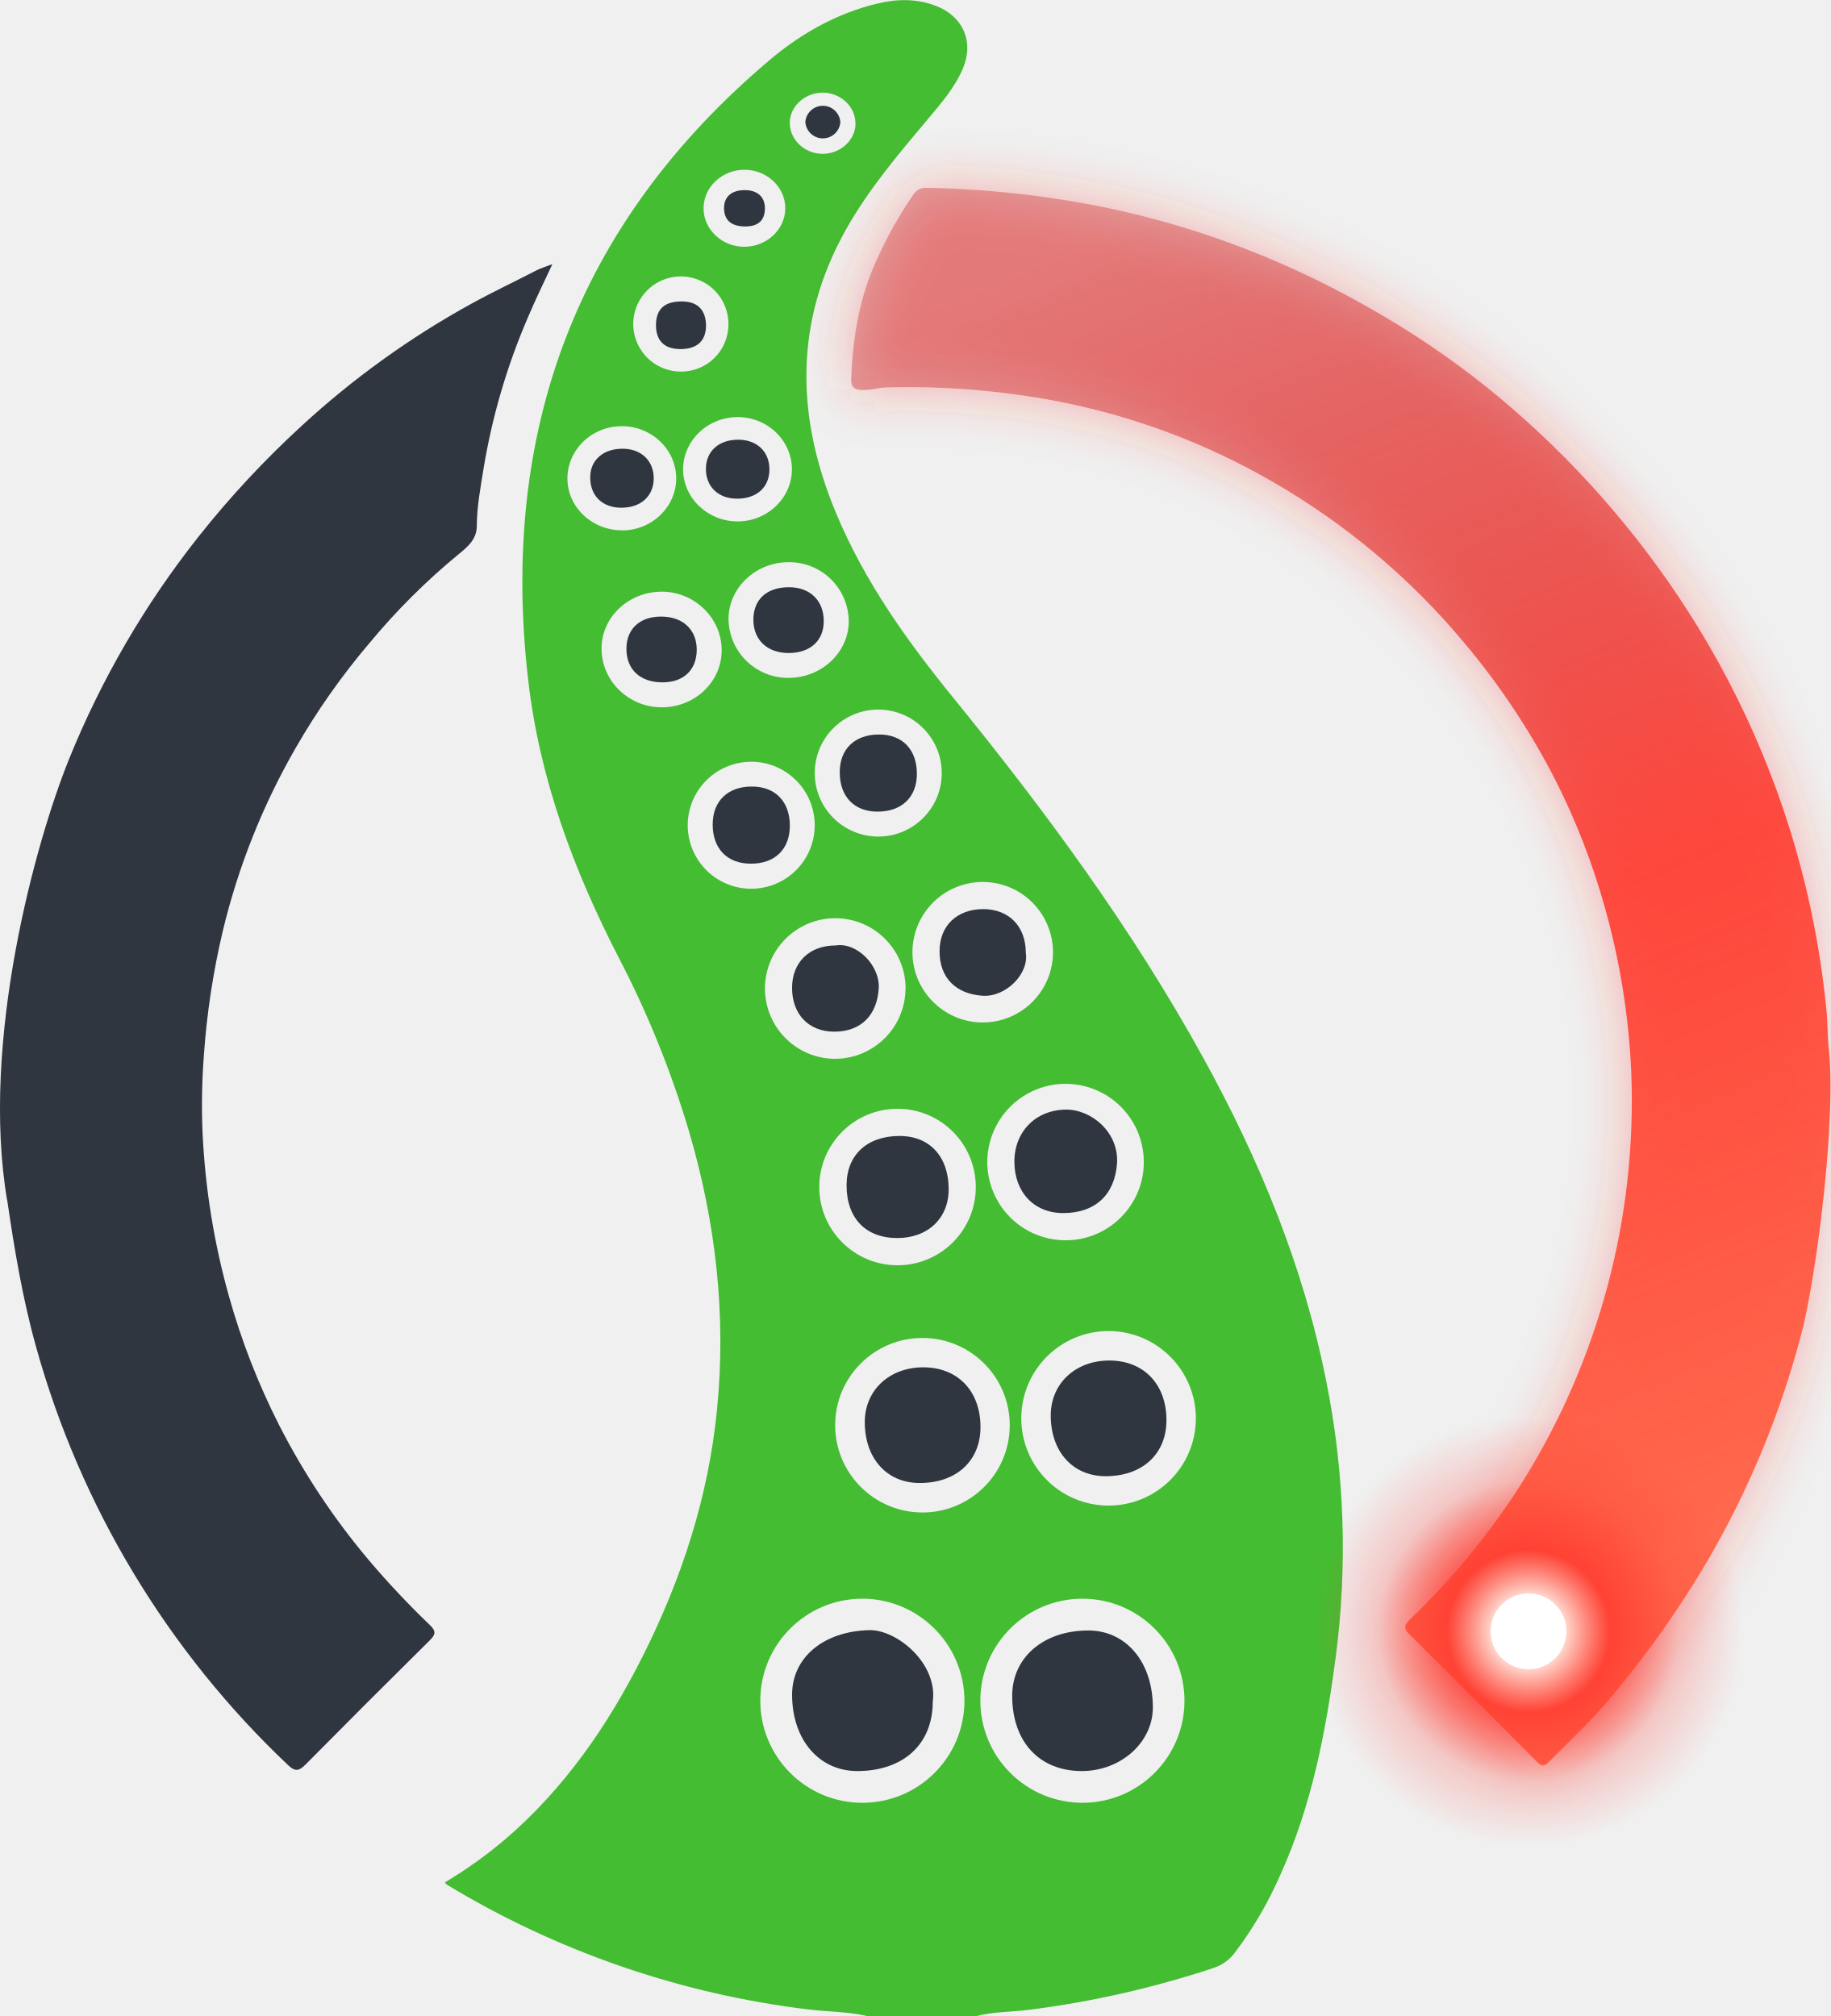
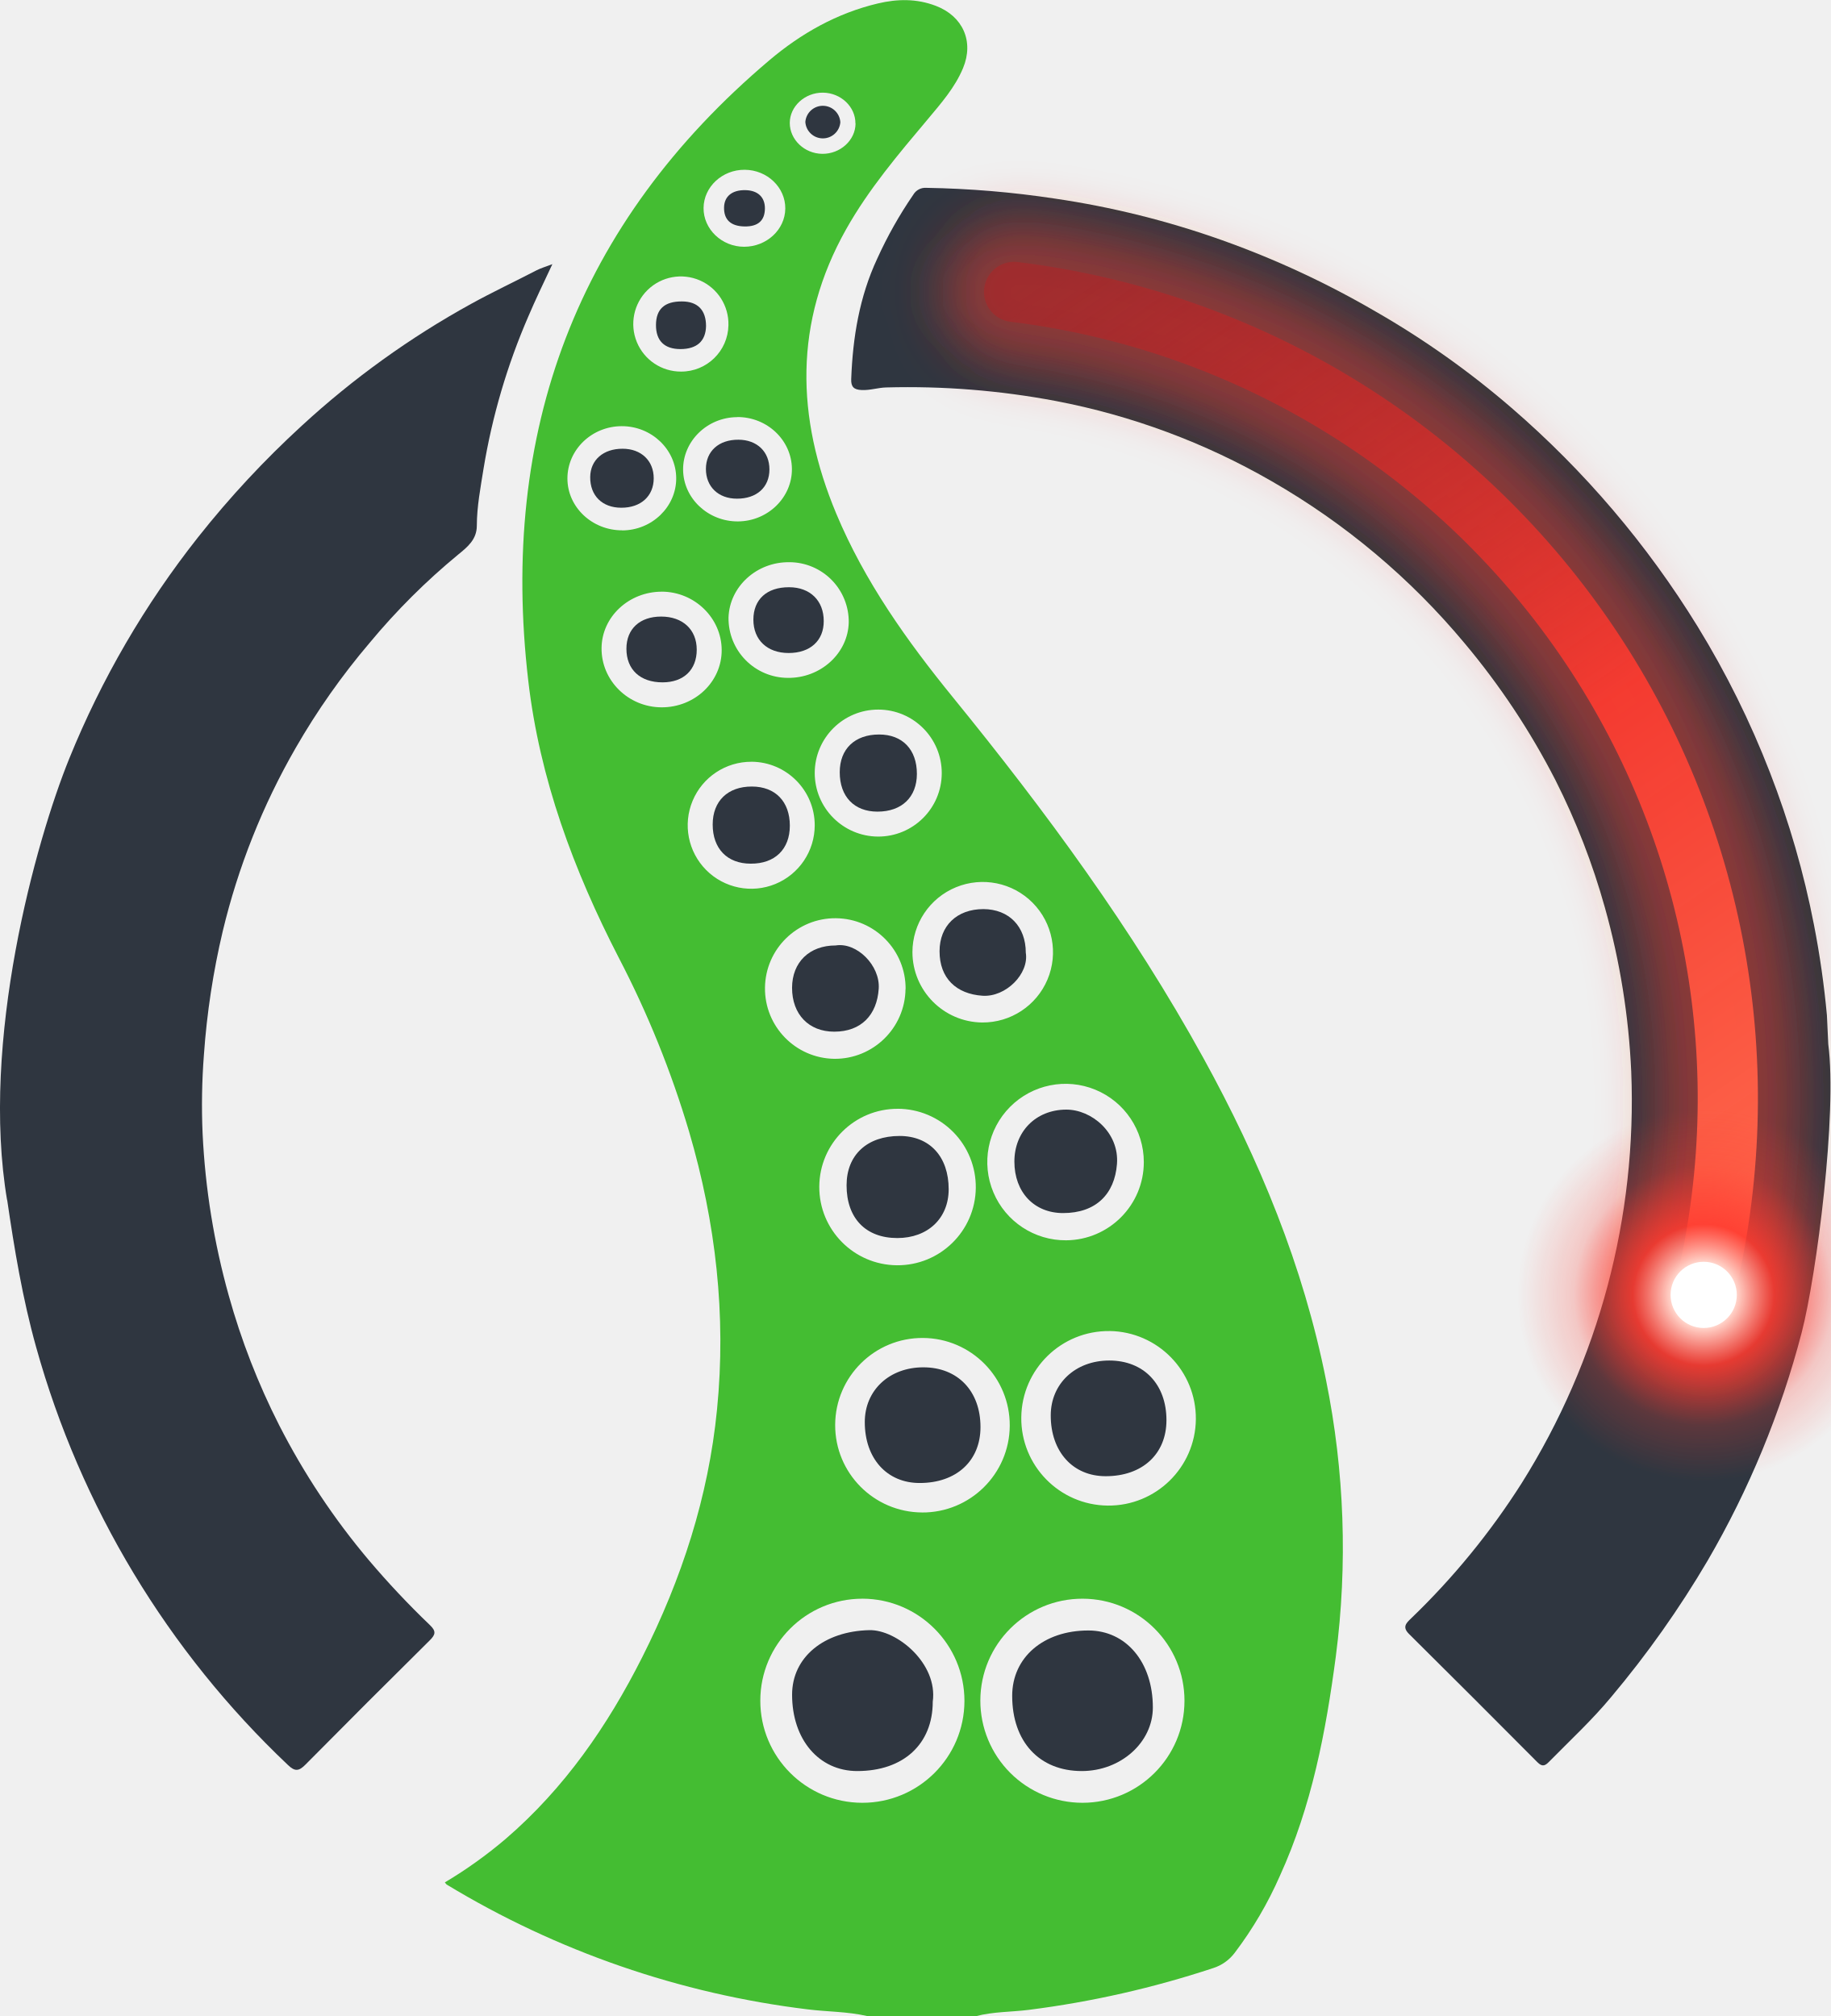
<svg xmlns="http://www.w3.org/2000/svg" viewBox="0 0 608.13 669.93">
  <defs>
-     <radialGradient id="odlBl-glow" cx="0.5" cy="0.5" r="0.5">
+     <radialGradient id="odlAl-glow" cx="0.5" cy="0.5" r="0.5">
      <stop offset="0" stop-color="#ffffff" />
      <stop offset="0.18" stop-color="#ffd2c8" />
      <stop offset="0.38" stop-color="#ff3b30" stop-opacity="0.85" />
      <stop offset="0.7" stop-color="#ff3b30" stop-opacity="0.22" />
      <stop offset="1" stop-color="#ff3b30" stop-opacity="0" />
    </radialGradient>
-     <linearGradient id="odlBl-trail" gradientUnits="userSpaceOnUse" x1="322.8" y1="95.7" x2="507.8" y2="542.1">
+     <linearGradient id="odlAl-trail" gradientUnits="userSpaceOnUse" x1="336.9" y1="97.0" x2="566.0" y2="430.3">
      <stop offset="0" stop-color="#c4161c" stop-opacity="0.35" />
      <stop offset="0.55" stop-color="#ff3b30" stop-opacity="0.9" />
      <stop offset="1" stop-color="#ff6a4d" />
    </linearGradient>
-     <filter id="odlBl-blur" x="-20%" y="-20%" width="140%" height="140%">
+     <filter id="odlAl-blur" x="-20%" y="-20%" width="140%" height="140%">
      <feGaussianBlur stdDeviation="9" />
    </filter>
  </defs>
  <path fill="#44bd32" d="M288,669.93c-6.46-1.49-13.1-1.39-19.64-2.2a301.83,301.83,0,0,1-119.95-41.47c-.18-.11-.29-.34-.62-.73A147.59,147.59,0,0,0,168,611.07c19.53-16.82,33.84-37.52,45.36-60.37,13.11-26,22-53.27,24.85-82.31,3.11-31.37-.41-62.12-9.27-92.31a325.54,325.54,0,0,0-23.35-57.78c-15-29.08-26.31-59.49-30.09-92.1C165.86,143.47,191.62,74.13,255.63,20c10.49-8.88,22.43-15.63,36-18.85,6.49-1.54,12.88-1.64,19.24.78,9,3.42,12.78,11.81,9.07,20.71-2.7,6.48-7.29,11.68-11.73,17-9.78,11.63-19.6,23.2-27.1,36.53-17.41,30.95-16.66,62.49-3.3,94.48,9.44,22.58,23.45,42.25,38.79,61.1,30.78,37.82,59.61,77,83.19,119.84,18.6,33.79,33.21,69.09,40.76,107.1a280.25,280.25,0,0,1,3.23,91.79c-3.3,25-8,49.7-18.58,72.89a126.61,126.61,0,0,1-15,25.56,14.45,14.45,0,0,1-7.19,5.09,325.33,325.33,0,0,1-61.16,13.86c-5.89.75-11.88.58-17.67,2.12Zm71.61-70.85a33.91,33.91,0,1,0-33.92-34A33.94,33.94,0,0,0,359.64,599.08Zm-73.09-67.82a33.91,33.91,0,1,0,33.89,34A34,34,0,0,0,286.55,531.25Zm19.74-28.65a29,29,0,1,0-28.8-29.14A29,29,0,0,0,306.28,502.6Zm62.38-60.29a29,29,0,1,0,28.65,29.28A29.06,29.06,0,0,0,368.66,442.31Zm-70.37-73.86a26,26,0,1,0,25.91,26.28A26,26,0,0,0,298.29,368.45ZM380,386.16a26,26,0,1,0-25.8,26A26,26,0,0,0,380,386.16Zm-53.72-46.38a23.35,23.35,0,1,0-23.15-23.36A23.42,23.42,0,0,0,326.26,339.78Zm-25.42-11.12a23.36,23.36,0,1,0-23.71,23.19A23.46,23.46,0,0,0,300.83,328.66ZM291.67,278a21.1,21.1,0,1,0-21-21.14A21.15,21.15,0,0,0,291.67,278Zm-42-24.86a21.1,21.1,0,1,0,21,21.12A21.13,21.13,0,0,0,249.7,253.13Zm12.65-66.31c-10.89-.2-20,8.11-20.29,18.43a19.77,19.77,0,0,0,19.64,20c10.93.16,20.06-8.14,20.3-18.43A19.77,19.77,0,0,0,262.35,186.82Zm-42.47,9.79c-10.92,0-19.9,8.34-20,18.71-.13,10.78,8.84,19.67,19.91,19.72s20.06-8.5,20-19.08S230.79,196.66,219.88,196.61Zm25-58c-9.93.07-18,8-17.91,17.49s8.3,17.23,18.25,17.16,18-8,17.9-17.49S254.87,138.52,244.89,138.59Zm-38.2,37.64c9.94,0,18.05-7.86,18-17.38s-8.2-17.3-18.14-17.26-18,7.84-18,17.38S196.74,176.26,206.69,176.23ZM242,108.08a15.81,15.81,0,1,0-15.75,15.4A15.68,15.68,0,0,0,242,108.08Zm5.42-51.66c-7.45-.06-13.62,5.67-13.68,12.69S239.78,82,247.21,82s13.61-5.65,13.68-12.68S254.9,56.48,247.45,56.42Zm36.77-15.37c.05-5.57-4.84-10.21-10.81-10.26s-11,4.54-11,10.07,4.86,10.21,10.82,10.26S284.18,46.61,284.23,41.05Z" />
-   <path fill="#ff3b30" fill-opacity="0.35" filter="url(#odlBl-blur)" d="M607.39,347c3,23-3.82,76.48-8.84,95.84a301.46,301.46,0,0,1-31.26,75.8,332,332,0,0,1-32,45.26c-6.41,7.74-13.8,14.55-20.83,21.71-1.4,1.43-2.33,1.33-3.69,0Q489.51,564.21,468.13,543c-2.34-2.31-1-3.6.67-5.2a243.43,243.43,0,0,0,36.73-44.93A238.91,238.91,0,0,0,541.93,356.1a241.7,241.7,0,0,0-8.76-54.54,232.51,232.51,0,0,0-16.41-42.3,243.63,243.63,0,0,0-30.22-45.54,237.26,237.26,0,0,0-64-53.77,229.8,229.8,0,0,0-71.79-26.7,264.82,264.82,0,0,0-56.3-4.5c-2.76.06-5.39,1-8.19.86-2.63-.1-3.57-1.1-3.47-3.65.52-13.85,2.73-27.34,8.64-40a138.16,138.16,0,0,1,12-21.28,4.62,4.62,0,0,1,4.31-2.26A319.27,319.27,0,0,1,350.5,66,292.64,292.64,0,0,1,406,79.82a303.22,303.22,0,0,1,51,23.7,289.28,289.28,0,0,1,45.21,32.06A311.82,311.82,0,0,1,564,208.22a299.59,299.59,0,0,1,24,48.44,294.81,294.81,0,0,1,14.65,50.73,299.91,299.91,0,0,1,4.29,30" />
-   <path fill="url(#odlBl-trail)" d="M607.39,347c3,23-3.82,76.48-8.84,95.84a301.46,301.46,0,0,1-31.26,75.8,332,332,0,0,1-32,45.26c-6.41,7.74-13.8,14.55-20.83,21.71-1.4,1.43-2.33,1.33-3.69,0Q489.51,564.21,468.13,543c-2.34-2.31-1-3.6.67-5.2a243.43,243.43,0,0,0,36.73-44.93A238.91,238.91,0,0,0,541.93,356.1a241.7,241.7,0,0,0-8.76-54.54,232.51,232.51,0,0,0-16.41-42.3,243.63,243.63,0,0,0-30.22-45.54,237.26,237.26,0,0,0-64-53.77,229.8,229.8,0,0,0-71.79-26.7,264.82,264.82,0,0,0-56.3-4.5c-2.76.06-5.39,1-8.19.86-2.63-.1-3.57-1.1-3.47-3.65.52-13.85,2.73-27.34,8.64-40a138.16,138.16,0,0,1,12-21.28,4.62,4.62,0,0,1,4.31-2.26A319.27,319.27,0,0,1,350.5,66,292.64,292.64,0,0,1,406,79.82a303.22,303.22,0,0,1,51,23.7,289.28,289.28,0,0,1,45.21,32.06A311.82,311.82,0,0,1,564,208.22a299.59,299.59,0,0,1,24,48.44,294.81,294.81,0,0,1,14.65,50.73,299.91,299.91,0,0,1,4.29,30" />
-   <circle cx="507.8" cy="542.1" r="71.3" fill="url(#odlBl-glow)" />
-   <circle cx="507.8" cy="542.1" r="12.6" fill="#fff" />
+   <path fill="#2f3640" d="M607.39,347c3,23-3.82,76.48-8.84,95.84a301.46,301.46,0,0,1-31.26,75.8,332,332,0,0,1-32,45.26c-6.41,7.74-13.8,14.55-20.83,21.71-1.4,1.43-2.33,1.33-3.69,0Q489.51,564.21,468.13,543c-2.34-2.31-1-3.6.67-5.2a243.43,243.43,0,0,0,36.73-44.93A238.91,238.91,0,0,0,541.93,356.1a241.7,241.7,0,0,0-8.76-54.54,232.51,232.51,0,0,0-16.41-42.3,243.63,243.63,0,0,0-30.22-45.54,237.26,237.26,0,0,0-64-53.77,229.8,229.8,0,0,0-71.79-26.7,264.82,264.82,0,0,0-56.3-4.5c-2.76.06-5.39,1-8.19.86-2.63-.1-3.57-1.1-3.47-3.65.52-13.85,2.73-27.34,8.64-40a138.16,138.16,0,0,1,12-21.28,4.62,4.62,0,0,1,4.31-2.26A319.27,319.27,0,0,1,350.5,66,292.64,292.64,0,0,1,406,79.82a303.22,303.22,0,0,1,51,23.7,289.28,289.28,0,0,1,45.21,32.06A311.82,311.82,0,0,1,564,208.22a299.59,299.59,0,0,1,24,48.44,294.81,294.81,0,0,1,14.65,50.73,299.91,299.91,0,0,1,4.29,30" />
  <path fill="#2f3640" d="M2.39,399c-9-53,9.49-119.52,20.65-147a301.14,301.14,0,0,1,42.74-73.45,317.5,317.5,0,0,1,34.51-37.11A288.52,288.52,0,0,1,156.47,101c7.15-3.94,14.52-7.41,21.76-11.16,1.39-.72,2.93-1.16,5.28-2.06-3,6.38-5.63,11.83-8,17.4a214.85,214.85,0,0,0-14.87,50.59c-1,6.28-2.21,12.54-2.23,18.92,0,4.57-3.08,7.07-6.16,9.57a219.87,219.87,0,0,0-29.46,29.37,233.45,233.45,0,0,0-24.57,34.93A229,229,0,0,0,74,309.44a256.44,256.44,0,0,0-6.25,41,217.18,217.18,0,0,0-.44,26.29A242.77,242.77,0,0,0,76,430.53a233,233,0,0,0,16.71,43,235.79,235.79,0,0,0,29.82,44.92,285.32,285.32,0,0,0,20.33,21.61c2.13,2.05,1.8,3.17-.12,5.07q-20.76,20.54-41.3,41.3c-2.15,2.17-3.48,2.31-5.78.09A303.25,303.25,0,0,1,12,447.64C7.48,431.48,4.76,415,2.35,398.5" />
  <path fill="#2f3640" d="M279.18,40.62a5.83,5.83,0,0,1-11.63-.1,5.83,5.83,0,0,1,11.63.1Z" />
  <path fill="#2f3640" d="M359.39,588.53c-14.11,0-23.12-9.75-23.12-25,0-12.77,10.42-21.71,25.3-21.71,12.58,0,21.44,10.58,21.43,25.59C383,579,372.37,588.53,359.39,588.53Z" />
  <path fill="#2f3640" d="M309.88,565.48c0,14.1-9.74,23.05-25.09,23.05-12.72,0-21.64-10.47-21.64-25.37,0-12.51,10.65-21.11,25.65-21.45C297.92,541.49,311.63,552.77,309.88,565.48Z" />
  <path fill="#2f3640" d="M306.74,454.37c11.44,0,19,7.88,19,19.85,0,11.24-8,18.6-20.22,18.59-10.88,0-18.22-8.16-18.22-20.22C287.28,462,295.46,454.37,306.74,454.37Z" />
  <path fill="#2f3640" d="M368.52,452.11c11.45,0,19,7.87,19,19.82,0,11.25-8,18.63-20.2,18.62-10.9,0-18.25-8.14-18.24-20.2C349.08,459.78,357.26,452.11,368.52,452.11Z" />
  <path fill="#2f3640" d="M298.1,411.41c-10.51,0-16.86-6.61-16.85-17.54,0-10.06,6.81-16.38,17.62-16.38,10,0,16.31,6.88,16.3,17.72C315.16,404.85,308.25,411.41,298.1,411.41Z" />
  <path fill="#2f3640" d="M337,386c0-9.91,7.07-17.21,17.17-17.27,8.49-.05,17.72,7.67,16.91,18.08-.77,10-7,16.3-17.89,16.3C343.57,403.11,337,396.19,337,386Z" />
  <path fill="#2f3640" d="M340.79,316.59c1.14,7-6.64,14.83-14.39,14.3-8.71-.59-14.27-5.82-14.26-14.79,0-8.46,5.77-14,14.56-14C335.21,302.13,340.79,307.87,340.79,316.59Z" />
  <path fill="#2f3640" d="M277.63,314.18c7-1.14,14.82,6.64,14.3,14.39-.59,8.71-5.82,14.27-14.79,14.26-8.46,0-14-5.77-14-14.57C263.16,319.75,268.9,314.17,277.63,314.18Z" />
  <path fill="#2f3640" d="M291.51,269.71c-7.73,0-12.54-5-12.53-13.1,0-7.73,5-12.54,13.1-12.53,7.73,0,12.54,5,12.53,13.1C304.6,264.91,299.57,269.72,291.51,269.71Z" />
  <path fill="#2f3640" d="M249.4,287c-7.81,0-12.63-5-12.63-13,0-7.81,5-12.63,13-12.63,7.81,0,12.63,5,12.63,13C262.4,282.22,257.43,287.05,249.4,287Z" />
  <path fill="#2f3640" d="M262,217c-7.12,0-11.71-4.36-11.71-11.07s4.43-10.81,11.85-10.79c7,0,11.54,4.47,11.52,11.25C273.69,212.87,269.19,217,262,217Z" />
  <path fill="#2f3640" d="M220.11,226.75c-7.44,0-12-4.25-12-11.17,0-6.59,4.46-10.7,11.57-10.69s11.79,4.3,11.79,11S227.12,226.75,220.11,226.75Z" />
  <path fill="#2f3640" d="M255.62,156c0,5.94-4.25,9.75-10.82,9.71-6.16,0-10.29-4-10.28-9.88s4.25-9.75,10.82-9.71C251.5,146.14,255.63,150.11,255.62,156Z" />
  <path fill="#2f3640" d="M206.86,149.12c6.17,0,10.33,4,10.32,9.84s-4.23,9.79-10.78,9.76c-6.32,0-10.38-4-10.32-10.21C196.13,152.85,200.45,149.09,206.86,149.12Z" />
  <path fill="#2f3640" d="M226.05,116c-5.34,0-8.14-2.78-8.12-8s2.78-7.87,8.63-7.83c5.23,0,8,2.89,8,8.17C234.47,113.33,231.54,116,226.05,116Z" />
  <path fill="#2f3640" d="M247.39,75.25c-4.6-.06-6.95-2.24-6.84-6.38.09-3.68,2.75-5.79,7.16-5.68,4.06.1,6.42,2.33,6.41,6.06C254.1,73.3,251.84,75.31,247.39,75.25Z" />
+   <path d="M336.9,97.0 A270.0,270.0 0 0 1 566.0,430.3" fill="none" stroke="#ff3b30" stroke-opacity="0.45" stroke-width="48" stroke-linecap="round" filter="url(#odlAl-blur)" />
+   <path d="M336.9,97.0 A270.0,270.0 0 0 1 566.0,430.3" fill="none" stroke="url(#odlAl-trail)" stroke-width="20" stroke-linecap="round" />
+   <circle cx="566.0" cy="430.3" r="62.0" fill="url(#odlAl-glow)" />
+   <circle cx="566.0" cy="430.3" r="11.0" fill="#fff" />
</svg>
